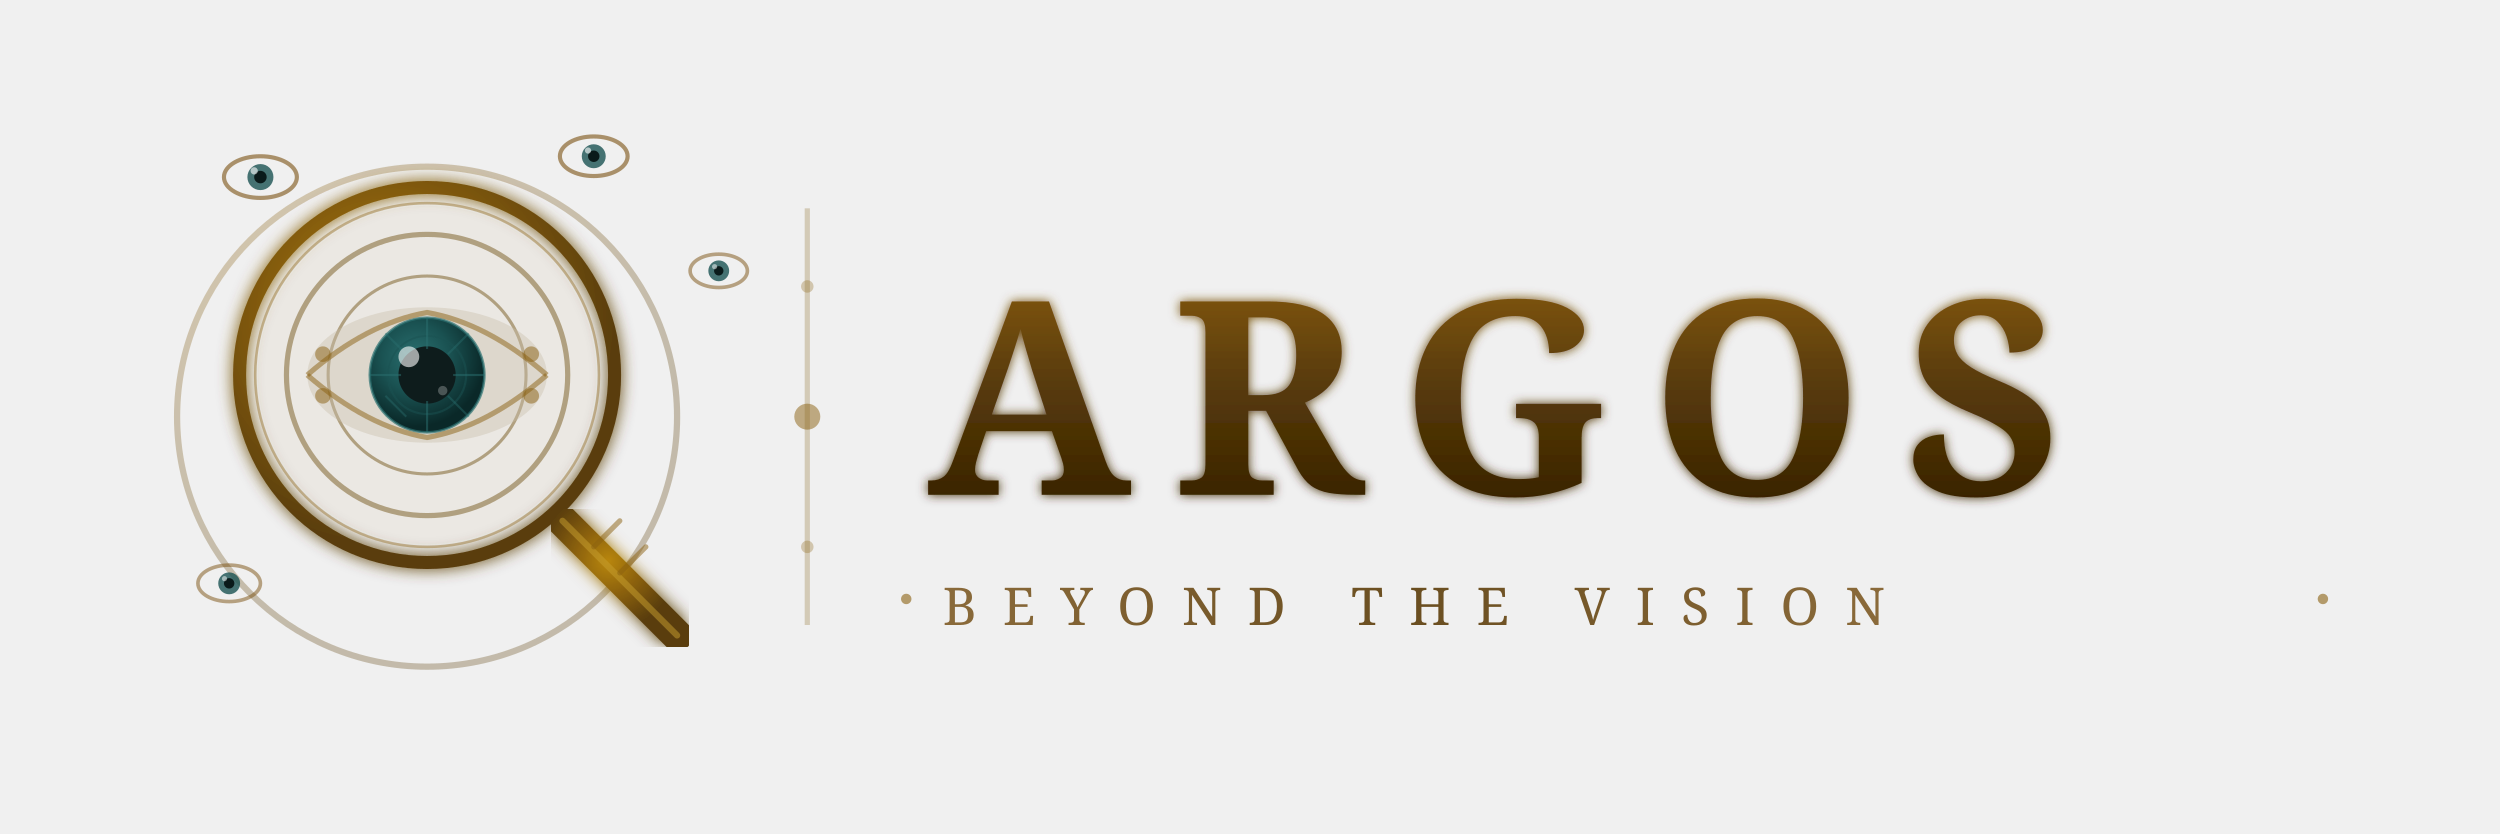
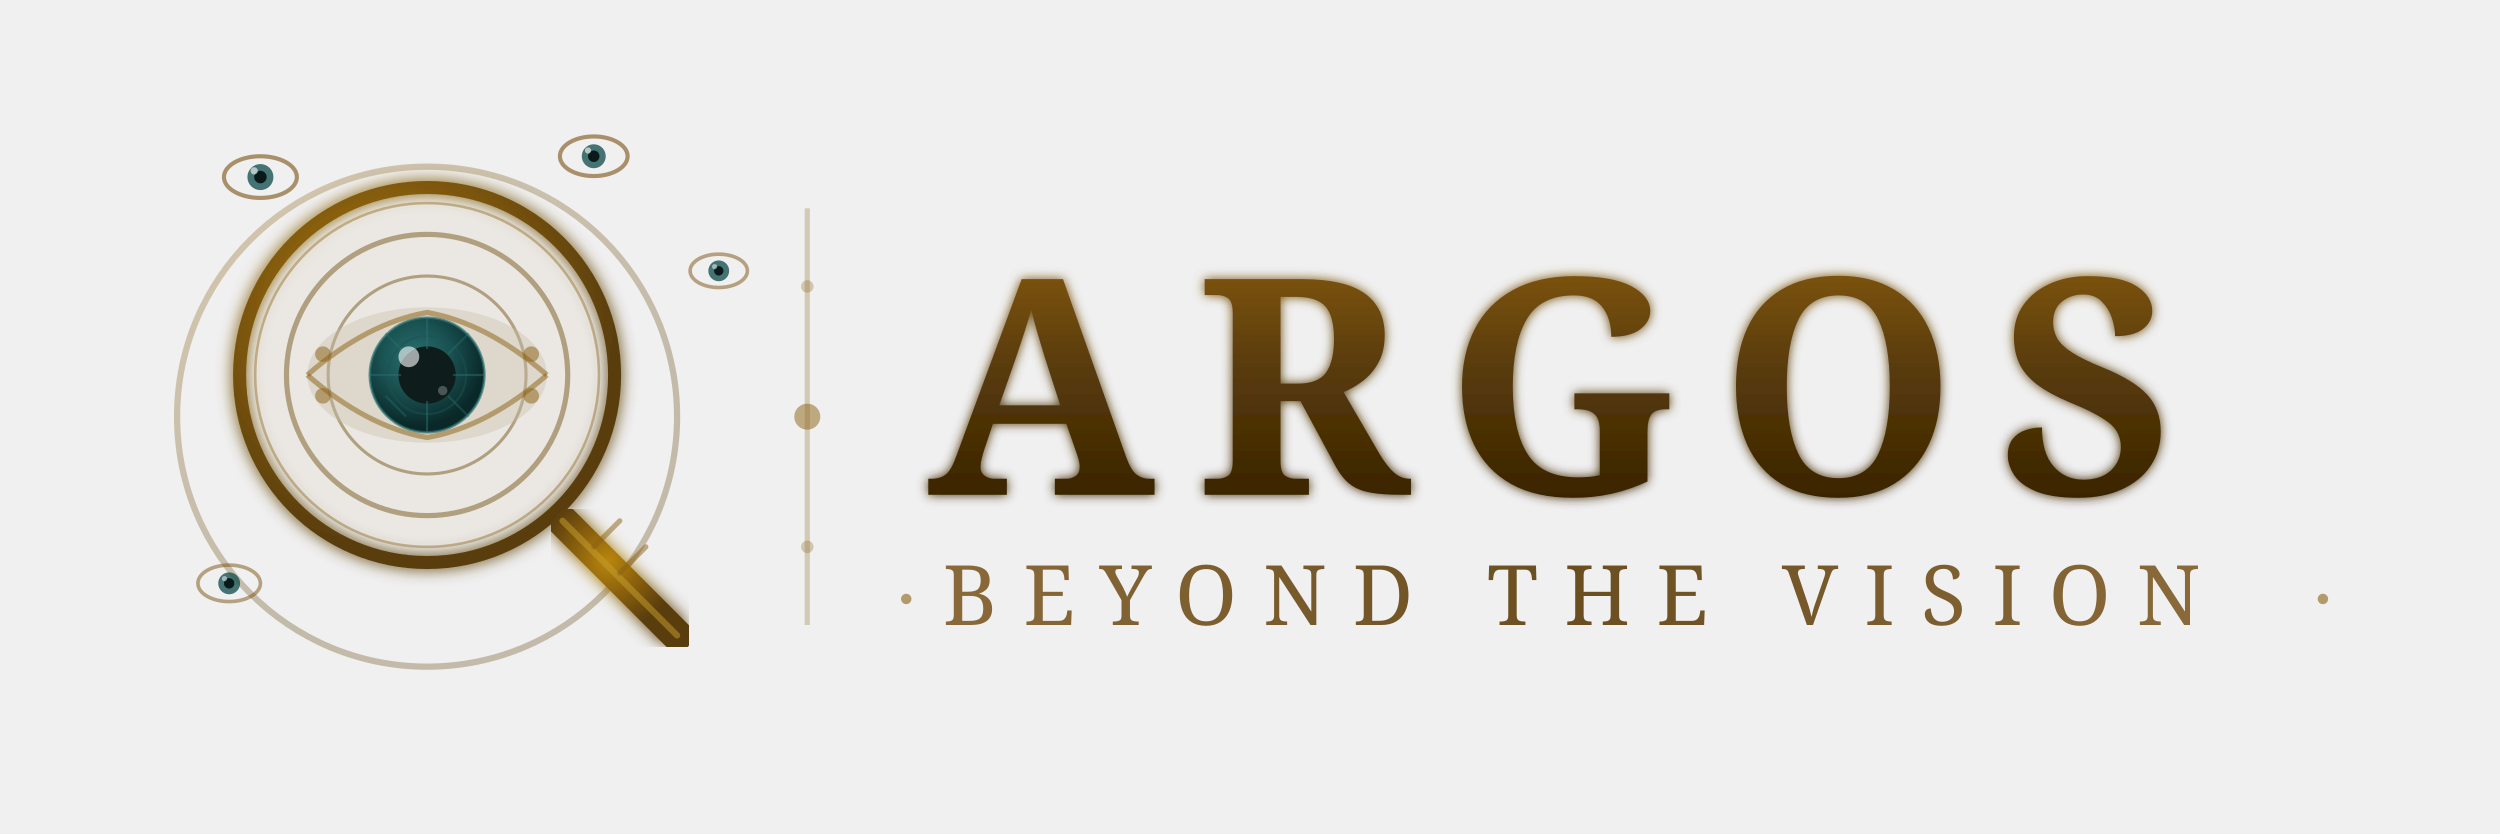
<svg xmlns="http://www.w3.org/2000/svg" id="full-svg-light" viewBox="0 0 480 160">
  <defs>
    <radialGradient id="gold2l" cx="40%" cy="35%" r="60%">
      <stop offset="0%" stop-color="#b8860b" />
      <stop offset="50%" stop-color="#8a6010" />
      <stop offset="100%" stop-color="#5a3e08" />
    </radialGradient>
    <radialGradient id="iris2l" cx="40%" cy="35%" r="60%">
      <stop offset="0%" stop-color="#2a7070" />
      <stop offset="50%" stop-color="#1a5252" />
      <stop offset="100%" stop-color="#0a2828" />
    </radialGradient>
    <filter id="glow2l">
      <feGaussianBlur stdDeviation="1.5" result="blur" />
      <feMerge>
        <feMergeNode in="blur" />
        <feMergeNode in="SourceGraphic" />
      </feMerge>
    </filter>
    <filter id="text-glowl">
      <feGaussianBlur stdDeviation="1" result="blur" />
      <feMerge>
        <feMergeNode in="blur" />
        <feMergeNode in="SourceGraphic" />
      </feMerge>
    </filter>
    <linearGradient id="title-gradl" x1="0%" y1="0%" x2="0%" y2="100%">
      <stop offset="0%" stop-color="#7a5210" />
      <stop offset="40%" stop-color="#5a3c08" />
      <stop offset="100%" stop-color="#3a2404" />
    </linearGradient>
    <linearGradient id="subtitle-gradl" x1="0%" y1="0%" x2="100%" y2="0%">
      <stop offset="0%" stop-color="#8a6a3a" />
      <stop offset="50%" stop-color="#6a4e20" />
      <stop offset="100%" stop-color="#8a6a3a" />
    </linearGradient>
  </defs>
  <circle cx="82" cy="80" r="48" fill="none" stroke="url(#gold2l)" stroke-width="1.2" opacity="0.3" />
  <circle cx="82" cy="72" r="36" fill="none" stroke="url(#gold2l)" stroke-width="2.5" filter="url(#glow2l)" />
  <circle cx="82" cy="72" r="33" fill="none" stroke="#8a6010" stroke-width="0.5" opacity="0.4" />
  <circle cx="82" cy="72" r="32.5" fill="rgba(220,210,190,0.25)" />
  <circle cx="82" cy="72" r="27" fill="none" stroke="#b0a080" stroke-width="1" />
  <circle cx="82" cy="72" r="19" fill="none" stroke="#b0a080" stroke-width="0.6" />
  <ellipse cx="82" cy="72" rx="23" ry="13" fill="rgba(200,190,170,0.4)" />
  <circle cx="82" cy="72" r="11" fill="url(#iris2l)" />
  <circle cx="82" cy="72" r="11" fill="none" stroke="#2a7070" stroke-width="0.5" opacity="0.7" />
  <circle cx="82" cy="72" r="7.5" fill="none" stroke="#1a5252" stroke-width="0.4" opacity="0.5" />
  <circle cx="82" cy="72" r="5.5" fill="#0e1c1c" />
  <line x1="82" y1="61" x2="82" y2="67" stroke="#2a7070" stroke-width="0.4" opacity="0.5" />
  <line x1="82" y1="77" x2="82" y2="83" stroke="#2a7070" stroke-width="0.4" opacity="0.5" />
  <line x1="71" y1="72" x2="77" y2="72" stroke="#2a7070" stroke-width="0.4" opacity="0.5" />
  <line x1="87" y1="72" x2="93" y2="72" stroke="#2a7070" stroke-width="0.4" opacity="0.5" />
  <line x1="74" y1="64" x2="78" y2="68" stroke="#2a7070" stroke-width="0.4" opacity="0.4" />
  <line x1="86" y1="76" x2="90" y2="80" stroke="#2a7070" stroke-width="0.4" opacity="0.4" />
  <line x1="90" y1="64" x2="86" y2="68" stroke="#2a7070" stroke-width="0.4" opacity="0.4" />
  <line x1="74" y1="76" x2="78" y2="80" stroke="#2a7070" stroke-width="0.4" opacity="0.4" />
  <circle cx="78.5" cy="68.5" r="2" fill="white" opacity="0.6" />
  <circle cx="85" cy="75" r="0.9" fill="white" opacity="0.25" />
  <path d="M 59 72 Q 70.5 62 82 60 Q 93.5 62 105 72" fill="none" stroke="#8a6010" stroke-width="1" opacity="0.5" />
  <path d="M 59 72 Q 70.5 82 82 84 Q 93.5 82 105 72" fill="none" stroke="#8a6010" stroke-width="1" opacity="0.5" />
  <circle cx="62" cy="68" r="1.5" fill="#8a6010" opacity="0.5" />
  <circle cx="62" cy="76" r="1.5" fill="#8a6010" opacity="0.5" />
  <circle cx="102" cy="68" r="1.5" fill="#8a6010" opacity="0.5" />
  <circle cx="102" cy="76" r="1.5" fill="#8a6010" opacity="0.5" />
  <line x1="108" y1="100" x2="130" y2="122" stroke="url(#gold2l)" stroke-width="6" stroke-linecap="round" filter="url(#glow2l)" />
  <line x1="108" y1="100" x2="130" y2="122" stroke="#c8a030" stroke-width="1.2" stroke-linecap="round" opacity="0.5" />
  <line x1="114" y1="105" x2="119" y2="100" stroke="#8a6010" stroke-width="1" stroke-linecap="round" opacity="0.5" />
  <line x1="119" y1="110" x2="124" y2="105" stroke="#8a6010" stroke-width="1" stroke-linecap="round" opacity="0.5" />
  <ellipse cx="50" cy="34" rx="7" ry="4" fill="none" stroke="#7a5010" stroke-width="0.8" opacity="0.6" />
  <circle cx="50" cy="34" r="2.5" fill="#1a5252" opacity="0.8" />
  <circle cx="50" cy="34" r="1.2" fill="#0a1a1a" />
  <circle cx="48.8" cy="32.8" r="0.7" fill="white" opacity="0.6" />
  <ellipse cx="114" cy="30" rx="6.5" ry="3.8" fill="none" stroke="#7a5010" stroke-width="0.8" opacity="0.6" />
  <circle cx="114" cy="30" r="2.3" fill="#1a5252" opacity="0.8" />
  <circle cx="114" cy="30" r="1.1" fill="#0a1a1a" />
  <circle cx="112.9" cy="28.9" r="0.6" fill="white" opacity="0.6" />
  <ellipse cx="44" cy="112" rx="6" ry="3.5" fill="none" stroke="#7a5010" stroke-width="0.7" opacity="0.5" />
  <circle cx="44" cy="112" r="2.1" fill="#1a5252" opacity="0.8" />
  <circle cx="44" cy="112" r="1" fill="#0a1a1a" />
  <circle cx="43.1" cy="111.1" r="0.5" fill="white" opacity="0.5" />
  <ellipse cx="138" cy="52" rx="5.5" ry="3.2" fill="none" stroke="#7a5010" stroke-width="0.7" opacity="0.5" />
  <circle cx="138" cy="52" r="2" fill="#1a5252" opacity="0.8" />
  <circle cx="138" cy="52" r="0.9" fill="#0a1a1a" />
  <circle cx="137.2" cy="51.2" r="0.5" fill="white" opacity="0.5" />
  <line x1="155" y1="40" x2="155" y2="120" stroke="#c0b090" stroke-width="1" opacity="0.6" />
  <circle cx="155" cy="80" r="2.5" fill="#8a6010" opacity="0.5" />
  <circle cx="155" cy="55" r="1.2" fill="#8a6010" opacity="0.3" />
  <circle cx="155" cy="105" r="1.2" fill="#8a6010" opacity="0.3" />
-   <text x="178" y="95" font-family="'Cinzel Decorative', 'Cinzel', serif" font-weight="700" font-size="52" fill="url(#title-gradl)" letter-spacing="8" filter="url(#text-glowl)">ARGOS</text>
-   <text x="181" y="120" font-family="'Cinzel', serif" font-weight="400" font-size="10" fill="url(#subtitle-gradl)" letter-spacing="5">BEYOND THE VISION</text>
+   <text x="178" y="95" font-family="'Cinzel Decorative', 'Cinzel', serif" font-weight="700" font-size="58" fill="url(#title-gradl)" letter-spacing="8" filter="url(#text-glowl)">ARGOS</text>
+   <text x="181" y="120" font-family="'Cinzel', serif" font-weight="400" font-size="16" fill="url(#subtitle-gradl)" letter-spacing="5">BEYOND THE VISION</text>
  <circle cx="174" cy="115" r="1" fill="#8a6010" opacity="0.6" />
  <circle cx="446" cy="115" r="1" fill="#8a6010" opacity="0.6" />
</svg>
